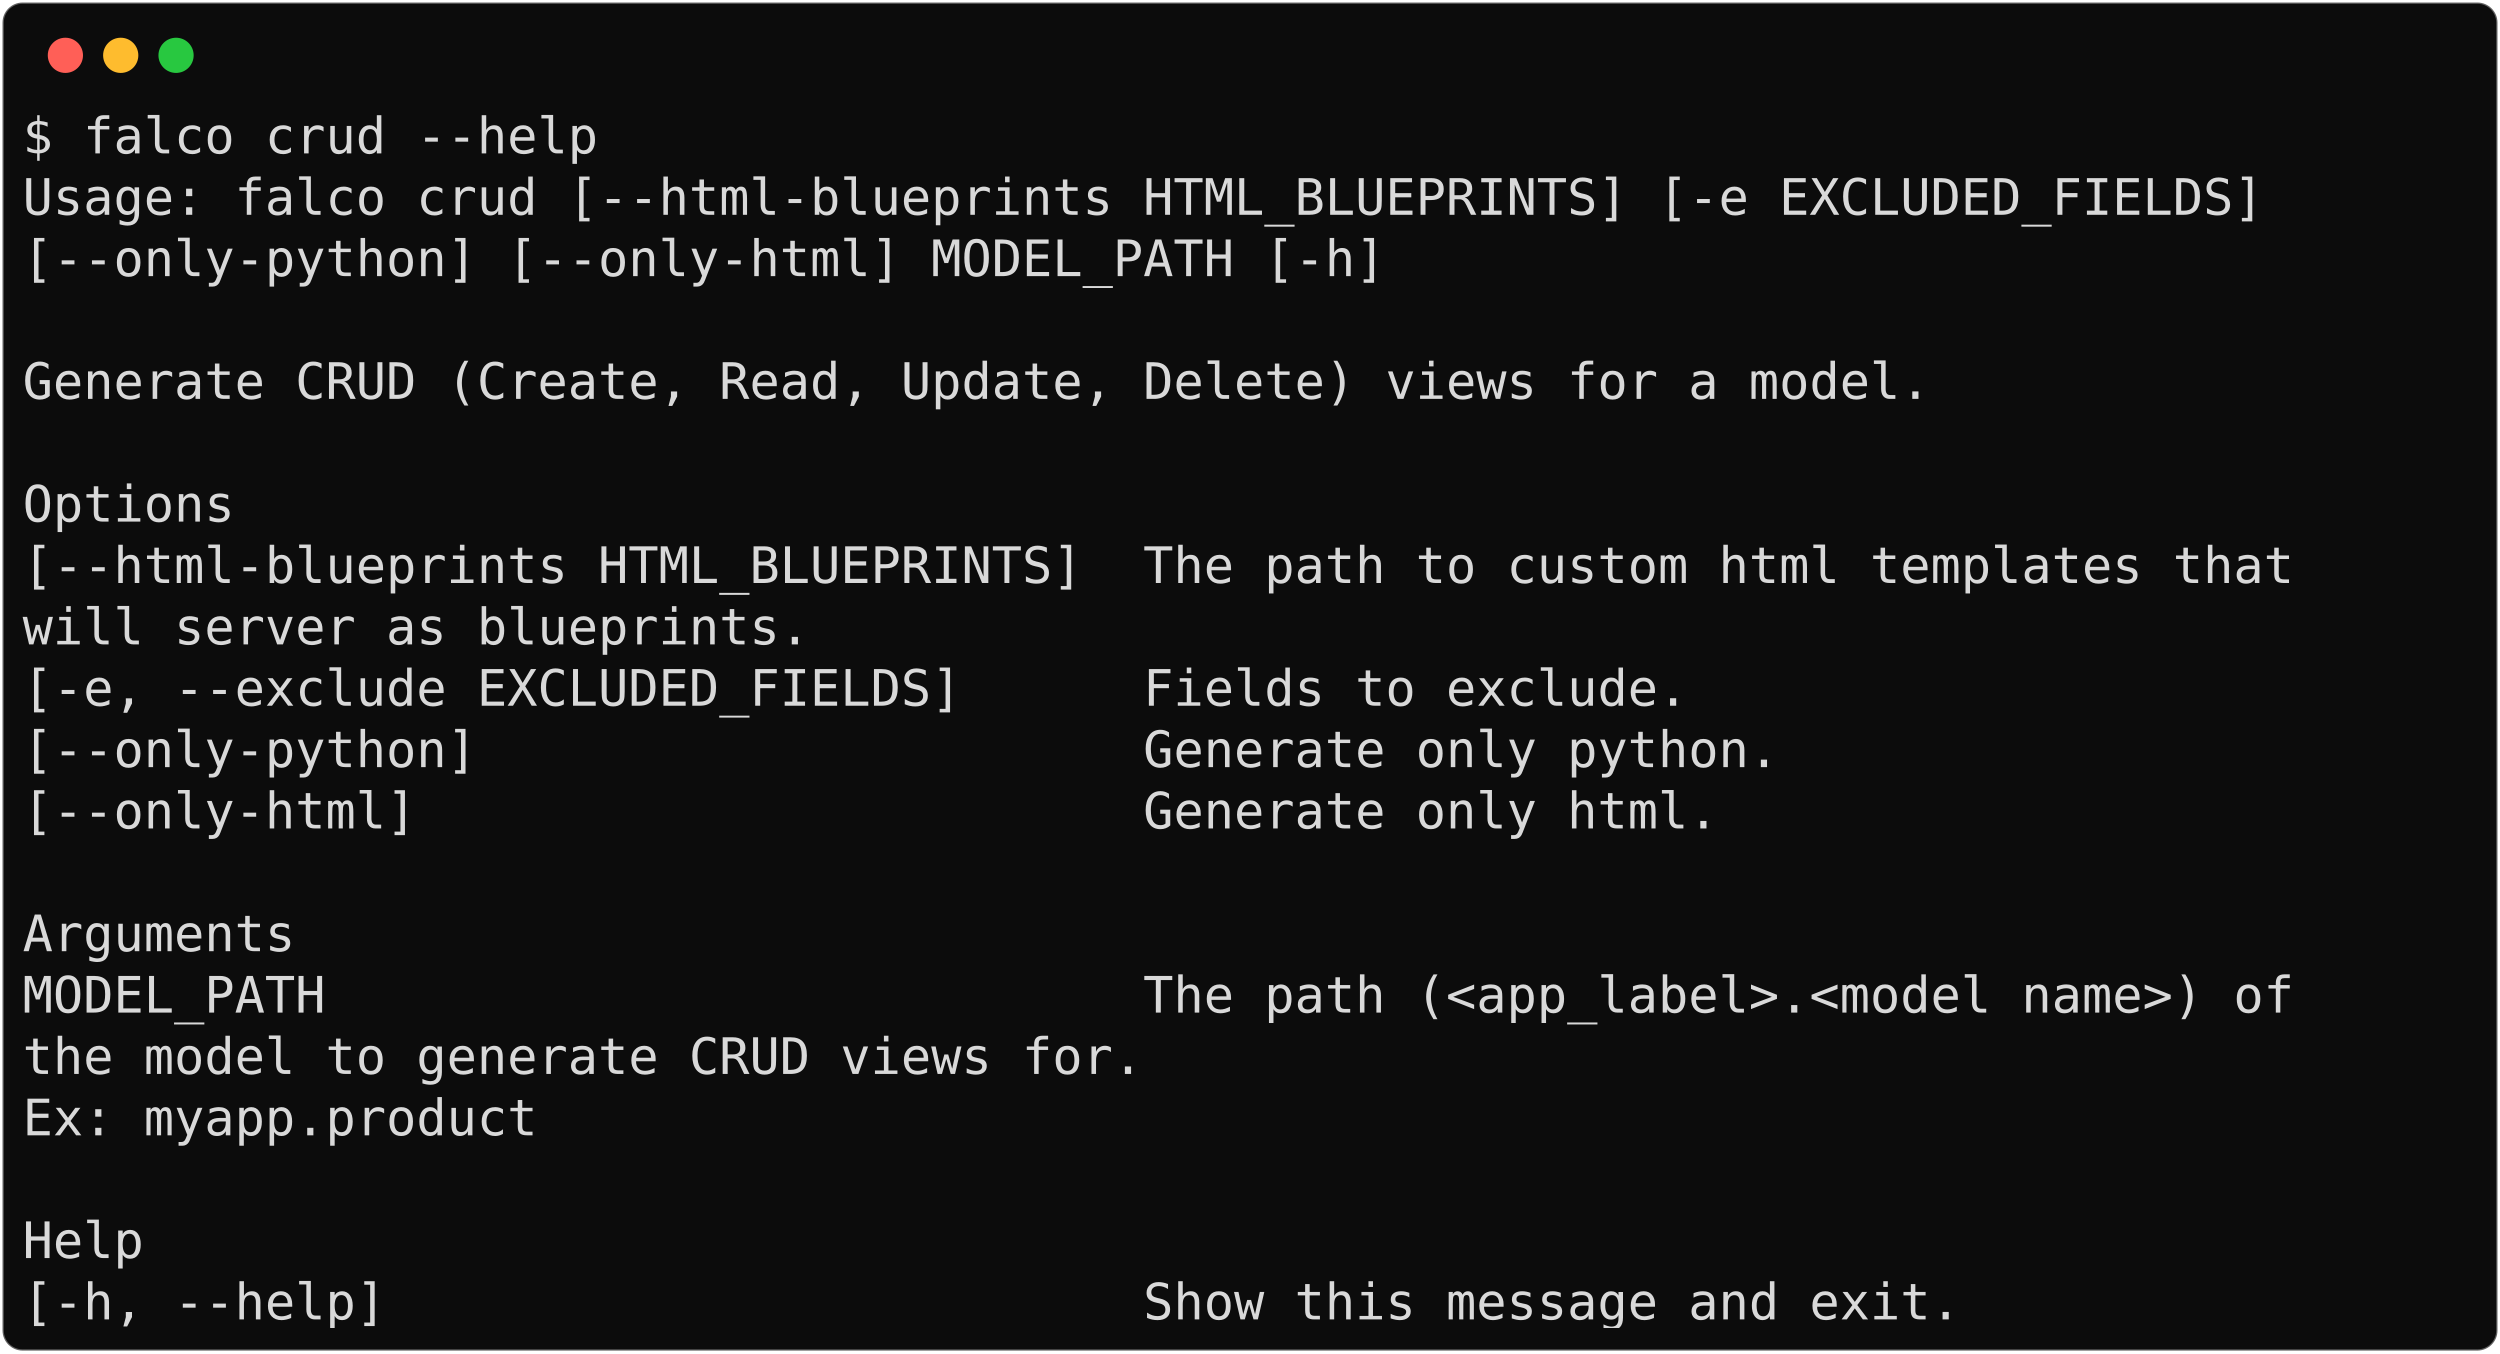
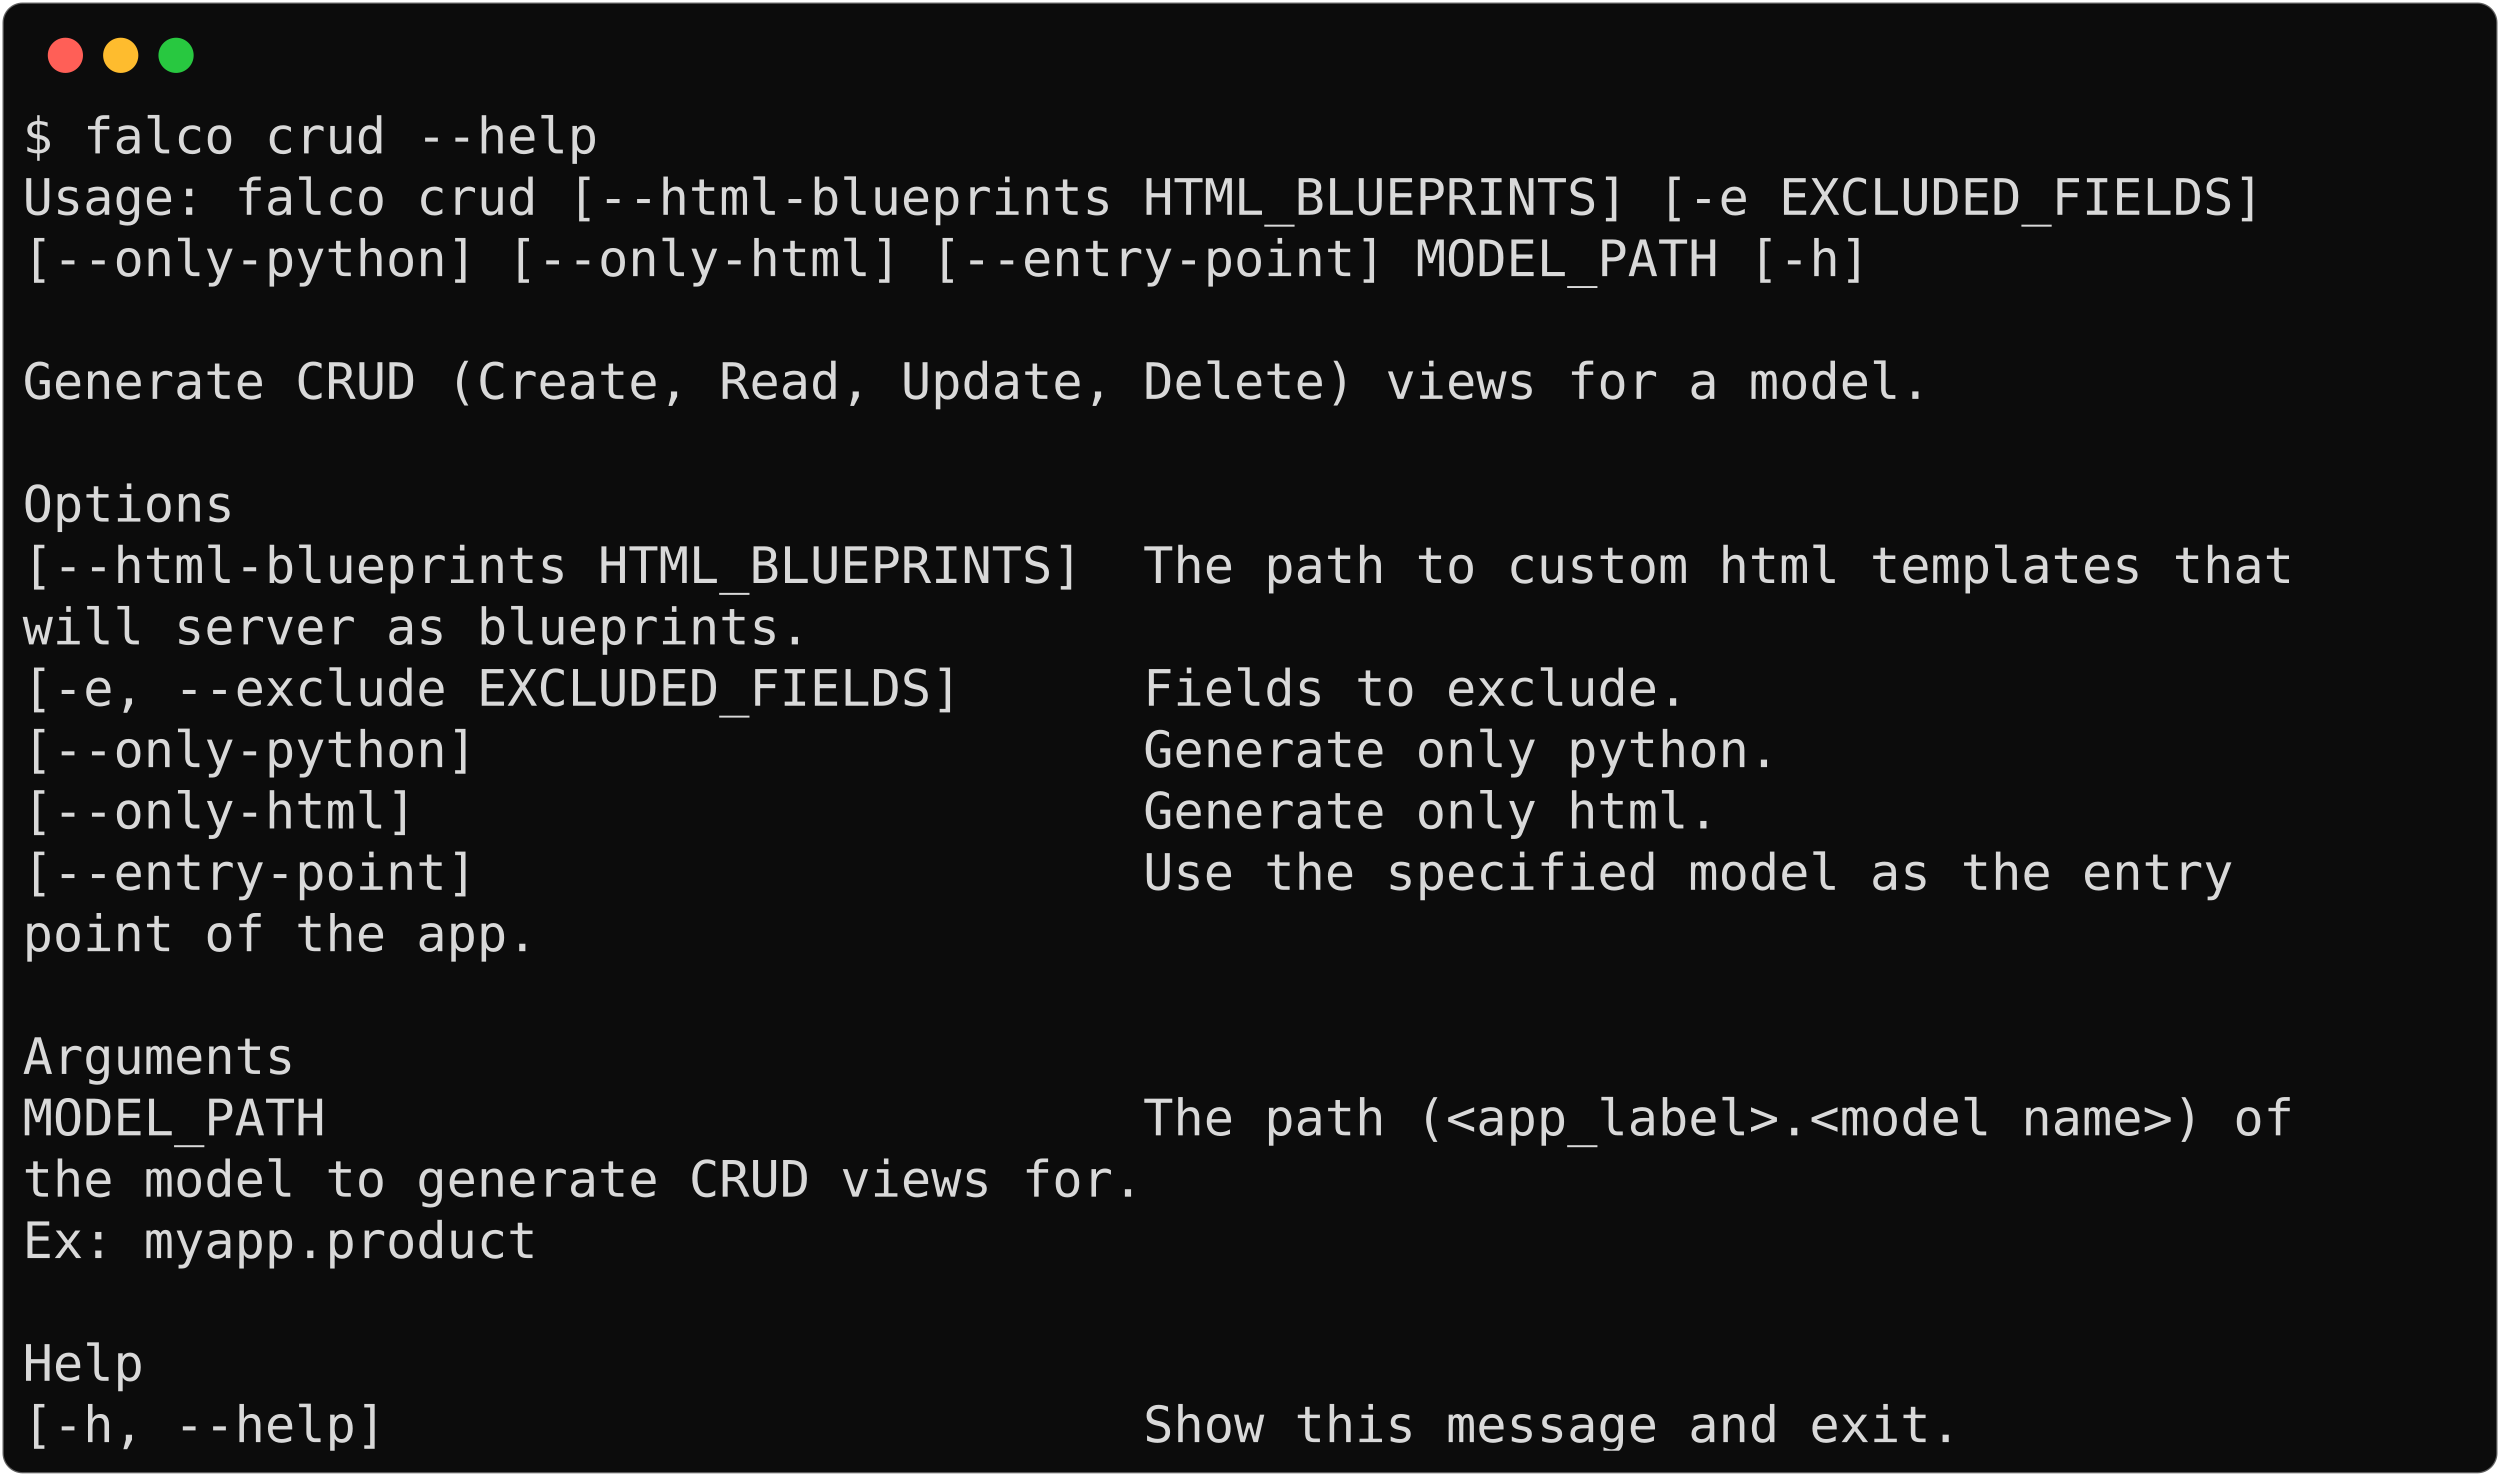
- <svg xmlns="http://www.w3.org/2000/svg" class="rich-terminal" viewBox="0 0 994 538.0">
+ <svg xmlns="http://www.w3.org/2000/svg" class="rich-terminal" viewBox="0 0 994 586.8">
  <style>

    @font-face {
        font-family: "Fira Code";
        src: local("FiraCode-Regular"),
                url("https://cdnjs.cloudflare.com/ajax/libs/firacode/6.2.0/woff2/FiraCode-Regular.woff2") format("woff2"),
                url("https://cdnjs.cloudflare.com/ajax/libs/firacode/6.2.0/woff/FiraCode-Regular.woff") format("woff");
        font-style: normal;
        font-weight: 400;
    }
    @font-face {
        font-family: "Fira Code";
        src: local("FiraCode-Bold"),
                url("https://cdnjs.cloudflare.com/ajax/libs/firacode/6.2.0/woff2/FiraCode-Bold.woff2") format("woff2"),
                url("https://cdnjs.cloudflare.com/ajax/libs/firacode/6.2.0/woff/FiraCode-Bold.woff") format("woff");
        font-style: bold;
        font-weight: 700;
    }

-     .terminal-595184161-matrix {
+     .terminal-1340277667-matrix {
        font-family: Fira Code, monospace;
        font-size: 20px;
        line-height: 24.4px;
        font-variant-east-asian: full-width;
    }

-     .terminal-595184161-title {
+     .terminal-1340277667-title {
        font-size: 18px;
        font-weight: bold;
        font-family: arial;
    }

-     .terminal-595184161-r1 { fill: #d9d9d9 }
+     .terminal-1340277667-r1 { fill: #d9d9d9 }
    </style>
  <defs>
-     <clipPath id="terminal-595184161-clip-terminal">
-       <rect x="0" y="0" width="975.0" height="487.0" />
+     <clipPath id="terminal-1340277667-clip-terminal">
+       <rect x="0" y="0" width="975.0" height="535.8" />
    </clipPath>
-     <clipPath id="terminal-595184161-line-0">
+     <clipPath id="terminal-1340277667-line-0">
      <rect x="0" y="1.5" width="976" height="24.65" />
    </clipPath>
-     <clipPath id="terminal-595184161-line-1">
+     <clipPath id="terminal-1340277667-line-1">
      <rect x="0" y="25.9" width="976" height="24.65" />
    </clipPath>
-     <clipPath id="terminal-595184161-line-2">
+     <clipPath id="terminal-1340277667-line-2">
      <rect x="0" y="50.3" width="976" height="24.65" />
    </clipPath>
-     <clipPath id="terminal-595184161-line-3">
+     <clipPath id="terminal-1340277667-line-3">
      <rect x="0" y="74.7" width="976" height="24.65" />
    </clipPath>
-     <clipPath id="terminal-595184161-line-4">
+     <clipPath id="terminal-1340277667-line-4">
      <rect x="0" y="99.1" width="976" height="24.65" />
    </clipPath>
-     <clipPath id="terminal-595184161-line-5">
+     <clipPath id="terminal-1340277667-line-5">
      <rect x="0" y="123.5" width="976" height="24.65" />
    </clipPath>
-     <clipPath id="terminal-595184161-line-6">
+     <clipPath id="terminal-1340277667-line-6">
      <rect x="0" y="147.9" width="976" height="24.65" />
    </clipPath>
-     <clipPath id="terminal-595184161-line-7">
+     <clipPath id="terminal-1340277667-line-7">
      <rect x="0" y="172.3" width="976" height="24.65" />
    </clipPath>
-     <clipPath id="terminal-595184161-line-8">
+     <clipPath id="terminal-1340277667-line-8">
      <rect x="0" y="196.7" width="976" height="24.65" />
    </clipPath>
-     <clipPath id="terminal-595184161-line-9">
+     <clipPath id="terminal-1340277667-line-9">
      <rect x="0" y="221.1" width="976" height="24.65" />
    </clipPath>
-     <clipPath id="terminal-595184161-line-10">
+     <clipPath id="terminal-1340277667-line-10">
      <rect x="0" y="245.5" width="976" height="24.65" />
    </clipPath>
-     <clipPath id="terminal-595184161-line-11">
+     <clipPath id="terminal-1340277667-line-11">
      <rect x="0" y="269.9" width="976" height="24.65" />
    </clipPath>
-     <clipPath id="terminal-595184161-line-12">
+     <clipPath id="terminal-1340277667-line-12">
      <rect x="0" y="294.3" width="976" height="24.65" />
    </clipPath>
-     <clipPath id="terminal-595184161-line-13">
+     <clipPath id="terminal-1340277667-line-13">
      <rect x="0" y="318.7" width="976" height="24.65" />
    </clipPath>
-     <clipPath id="terminal-595184161-line-14">
+     <clipPath id="terminal-1340277667-line-14">
      <rect x="0" y="343.1" width="976" height="24.65" />
    </clipPath>
-     <clipPath id="terminal-595184161-line-15">
+     <clipPath id="terminal-1340277667-line-15">
      <rect x="0" y="367.5" width="976" height="24.65" />
    </clipPath>
-     <clipPath id="terminal-595184161-line-16">
+     <clipPath id="terminal-1340277667-line-16">
      <rect x="0" y="391.9" width="976" height="24.65" />
    </clipPath>
-     <clipPath id="terminal-595184161-line-17">
+     <clipPath id="terminal-1340277667-line-17">
      <rect x="0" y="416.3" width="976" height="24.65" />
    </clipPath>
-     <clipPath id="terminal-595184161-line-18">
+     <clipPath id="terminal-1340277667-line-18">
      <rect x="0" y="440.7" width="976" height="24.65" />
    </clipPath>
+     <clipPath id="terminal-1340277667-line-19">
+       <rect x="0" y="465.1" width="976" height="24.65" />
+     </clipPath>
+     <clipPath id="terminal-1340277667-line-20">
+       <rect x="0" y="489.5" width="976" height="24.65" />
+     </clipPath>
  </defs>
-   <rect fill="#0c0c0c" stroke="rgba(255,255,255,0.35)" stroke-width="1" x="1" y="1" width="992" height="536" rx="8" />
+   <rect fill="#0c0c0c" stroke="rgba(255,255,255,0.35)" stroke-width="1" x="1" y="1" width="992" height="584.8" rx="8" />
  <g transform="translate(26,22)">
    <circle cx="0" cy="0" r="7" fill="#ff5f57" />
    <circle cx="22" cy="0" r="7" fill="#febc2e" />
    <circle cx="44" cy="0" r="7" fill="#28c840" />
  </g>
-   <g transform="translate(9, 41)" clip-path="url(#terminal-595184161-clip-terminal)">
-     <g class="terminal-595184161-matrix">
-       <text class="terminal-595184161-r1" x="0" y="20" textLength="231.8" clip-path="url(#terminal-595184161-line-0)">$ falco crud --help</text>
-       <text class="terminal-595184161-r1" x="976" y="20" textLength="12.2" clip-path="url(#terminal-595184161-line-0)">
+   <g transform="translate(9, 41)" clip-path="url(#terminal-1340277667-clip-terminal)">
+     <g class="terminal-1340277667-matrix">
+       <text class="terminal-1340277667-r1" x="0" y="20" textLength="231.8" clip-path="url(#terminal-1340277667-line-0)">$ falco crud --help</text>
+       <text class="terminal-1340277667-r1" x="976" y="20" textLength="12.2" clip-path="url(#terminal-1340277667-line-0)">
</text>
-       <text class="terminal-595184161-r1" x="0" y="44.4" textLength="915" clip-path="url(#terminal-595184161-line-1)">Usage: falco crud [--html-blueprints HTML_BLUEPRINTS] [-e EXCLUDED_FIELDS] </text>
-       <text class="terminal-595184161-r1" x="976" y="44.4" textLength="12.2" clip-path="url(#terminal-595184161-line-1)">
+       <text class="terminal-1340277667-r1" x="0" y="44.4" textLength="915" clip-path="url(#terminal-1340277667-line-1)">Usage: falco crud [--html-blueprints HTML_BLUEPRINTS] [-e EXCLUDED_FIELDS] </text>
+       <text class="terminal-1340277667-r1" x="976" y="44.4" textLength="12.2" clip-path="url(#terminal-1340277667-line-1)">
</text>
-       <text class="terminal-595184161-r1" x="0" y="68.8" textLength="549" clip-path="url(#terminal-595184161-line-2)">[--only-python] [--only-html] MODEL_PATH [-h]</text>
-       <text class="terminal-595184161-r1" x="976" y="68.8" textLength="12.2" clip-path="url(#terminal-595184161-line-2)">
+       <text class="terminal-1340277667-r1" x="0" y="68.8" textLength="744.2" clip-path="url(#terminal-1340277667-line-2)">[--only-python] [--only-html] [--entry-point] MODEL_PATH [-h]</text>
+       <text class="terminal-1340277667-r1" x="976" y="68.8" textLength="12.2" clip-path="url(#terminal-1340277667-line-2)">
</text>
-       <text class="terminal-595184161-r1" x="976" y="93.2" textLength="12.2" clip-path="url(#terminal-595184161-line-3)">
+       <text class="terminal-1340277667-r1" x="976" y="93.2" textLength="12.2" clip-path="url(#terminal-1340277667-line-3)">
</text>
-       <text class="terminal-595184161-r1" x="0" y="117.6" textLength="976" clip-path="url(#terminal-595184161-line-4)">  Generate CRUD (Create, Read, Update, Delete) views for a model.               </text>
-       <text class="terminal-595184161-r1" x="976" y="117.6" textLength="12.2" clip-path="url(#terminal-595184161-line-4)">
+       <text class="terminal-1340277667-r1" x="0" y="117.6" textLength="976" clip-path="url(#terminal-1340277667-line-4)">  Generate CRUD (Create, Read, Update, Delete) views for a model.               </text>
+       <text class="terminal-1340277667-r1" x="976" y="117.6" textLength="12.2" clip-path="url(#terminal-1340277667-line-4)">
</text>
-       <text class="terminal-595184161-r1" x="976" y="142" textLength="12.2" clip-path="url(#terminal-595184161-line-5)">
+       <text class="terminal-1340277667-r1" x="976" y="142" textLength="12.2" clip-path="url(#terminal-1340277667-line-5)">
</text>
-       <text class="terminal-595184161-r1" x="0" y="166.4" textLength="976" clip-path="url(#terminal-595184161-line-6)">  Options                                                                       </text>
-       <text class="terminal-595184161-r1" x="976" y="166.4" textLength="12.2" clip-path="url(#terminal-595184161-line-6)">
+       <text class="terminal-1340277667-r1" x="0" y="166.4" textLength="976" clip-path="url(#terminal-1340277667-line-6)">  Options                                                                       </text>
+       <text class="terminal-1340277667-r1" x="976" y="166.4" textLength="12.2" clip-path="url(#terminal-1340277667-line-6)">
</text>
-       <text class="terminal-595184161-r1" x="0" y="190.8" textLength="976" clip-path="url(#terminal-595184161-line-7)">    [--html-blueprints HTML_BLUEPRINTS]  The path to custom html templates that </text>
-       <text class="terminal-595184161-r1" x="976" y="190.8" textLength="12.2" clip-path="url(#terminal-595184161-line-7)">
+       <text class="terminal-1340277667-r1" x="0" y="190.8" textLength="976" clip-path="url(#terminal-1340277667-line-7)">    [--html-blueprints HTML_BLUEPRINTS]  The path to custom html templates that </text>
+       <text class="terminal-1340277667-r1" x="976" y="190.8" textLength="12.2" clip-path="url(#terminal-1340277667-line-7)">
</text>
-       <text class="terminal-595184161-r1" x="0" y="215.2" textLength="976" clip-path="url(#terminal-595184161-line-8)">                                         will server as blueprints.             </text>
-       <text class="terminal-595184161-r1" x="976" y="215.2" textLength="12.2" clip-path="url(#terminal-595184161-line-8)">
+       <text class="terminal-1340277667-r1" x="0" y="215.2" textLength="976" clip-path="url(#terminal-1340277667-line-8)">                                         will server as blueprints.             </text>
+       <text class="terminal-1340277667-r1" x="976" y="215.2" textLength="12.2" clip-path="url(#terminal-1340277667-line-8)">
</text>
-       <text class="terminal-595184161-r1" x="0" y="239.6" textLength="976" clip-path="url(#terminal-595184161-line-9)">    [-e, --exclude EXCLUDED_FIELDS]      Fields to exclude.                     </text>
-       <text class="terminal-595184161-r1" x="976" y="239.6" textLength="12.2" clip-path="url(#terminal-595184161-line-9)">
+       <text class="terminal-1340277667-r1" x="0" y="239.6" textLength="976" clip-path="url(#terminal-1340277667-line-9)">    [-e, --exclude EXCLUDED_FIELDS]      Fields to exclude.                     </text>
+       <text class="terminal-1340277667-r1" x="976" y="239.6" textLength="12.2" clip-path="url(#terminal-1340277667-line-9)">
</text>
-       <text class="terminal-595184161-r1" x="0" y="264" textLength="976" clip-path="url(#terminal-595184161-line-10)">    [--only-python]                      Generate only python.                  </text>
-       <text class="terminal-595184161-r1" x="976" y="264" textLength="12.2" clip-path="url(#terminal-595184161-line-10)">
+       <text class="terminal-1340277667-r1" x="0" y="264" textLength="976" clip-path="url(#terminal-1340277667-line-10)">    [--only-python]                      Generate only python.                  </text>
+       <text class="terminal-1340277667-r1" x="976" y="264" textLength="12.2" clip-path="url(#terminal-1340277667-line-10)">
</text>
-       <text class="terminal-595184161-r1" x="0" y="288.4" textLength="976" clip-path="url(#terminal-595184161-line-11)">    [--only-html]                        Generate only html.                    </text>
-       <text class="terminal-595184161-r1" x="976" y="288.4" textLength="12.2" clip-path="url(#terminal-595184161-line-11)">
+       <text class="terminal-1340277667-r1" x="0" y="288.4" textLength="976" clip-path="url(#terminal-1340277667-line-11)">    [--only-html]                        Generate only html.                    </text>
+       <text class="terminal-1340277667-r1" x="976" y="288.4" textLength="12.2" clip-path="url(#terminal-1340277667-line-11)">
</text>
-       <text class="terminal-595184161-r1" x="976" y="312.8" textLength="12.2" clip-path="url(#terminal-595184161-line-12)">
+       <text class="terminal-1340277667-r1" x="0" y="312.8" textLength="976" clip-path="url(#terminal-1340277667-line-12)">    [--entry-point]                      Use the specified model as the entry   </text>
+       <text class="terminal-1340277667-r1" x="976" y="312.8" textLength="12.2" clip-path="url(#terminal-1340277667-line-12)">
</text>
-       <text class="terminal-595184161-r1" x="0" y="337.2" textLength="976" clip-path="url(#terminal-595184161-line-13)">  Arguments                                                                     </text>
-       <text class="terminal-595184161-r1" x="976" y="337.2" textLength="12.2" clip-path="url(#terminal-595184161-line-13)">
+       <text class="terminal-1340277667-r1" x="0" y="337.2" textLength="976" clip-path="url(#terminal-1340277667-line-13)">                                         point of the app.                      </text>
+       <text class="terminal-1340277667-r1" x="976" y="337.2" textLength="12.2" clip-path="url(#terminal-1340277667-line-13)">
</text>
-       <text class="terminal-595184161-r1" x="0" y="361.6" textLength="976" clip-path="url(#terminal-595184161-line-14)">    MODEL_PATH                           The path (&lt;app_label&gt;.&lt;model name&gt;) of </text>
-       <text class="terminal-595184161-r1" x="976" y="361.6" textLength="12.2" clip-path="url(#terminal-595184161-line-14)">
+       <text class="terminal-1340277667-r1" x="976" y="361.6" textLength="12.2" clip-path="url(#terminal-1340277667-line-14)">
</text>
-       <text class="terminal-595184161-r1" x="0" y="386" textLength="976" clip-path="url(#terminal-595184161-line-15)">                                         the model to generate CRUD views for.  </text>
-       <text class="terminal-595184161-r1" x="976" y="386" textLength="12.2" clip-path="url(#terminal-595184161-line-15)">
+       <text class="terminal-1340277667-r1" x="0" y="386" textLength="976" clip-path="url(#terminal-1340277667-line-15)">  Arguments                                                                     </text>
+       <text class="terminal-1340277667-r1" x="976" y="386" textLength="12.2" clip-path="url(#terminal-1340277667-line-15)">
</text>
-       <text class="terminal-595184161-r1" x="0" y="410.4" textLength="976" clip-path="url(#terminal-595184161-line-16)">                                         Ex: myapp.product                      </text>
-       <text class="terminal-595184161-r1" x="976" y="410.4" textLength="12.2" clip-path="url(#terminal-595184161-line-16)">
+       <text class="terminal-1340277667-r1" x="0" y="410.4" textLength="976" clip-path="url(#terminal-1340277667-line-16)">    MODEL_PATH                           The path (&lt;app_label&gt;.&lt;model name&gt;) of </text>
+       <text class="terminal-1340277667-r1" x="976" y="410.4" textLength="12.2" clip-path="url(#terminal-1340277667-line-16)">
</text>
-       <text class="terminal-595184161-r1" x="976" y="434.8" textLength="12.2" clip-path="url(#terminal-595184161-line-17)">
+       <text class="terminal-1340277667-r1" x="0" y="434.8" textLength="976" clip-path="url(#terminal-1340277667-line-17)">                                         the model to generate CRUD views for.  </text>
+       <text class="terminal-1340277667-r1" x="976" y="434.8" textLength="12.2" clip-path="url(#terminal-1340277667-line-17)">
</text>
-       <text class="terminal-595184161-r1" x="0" y="459.2" textLength="976" clip-path="url(#terminal-595184161-line-18)">  Help                                                                          </text>
-       <text class="terminal-595184161-r1" x="976" y="459.2" textLength="12.2" clip-path="url(#terminal-595184161-line-18)">
+       <text class="terminal-1340277667-r1" x="0" y="459.2" textLength="976" clip-path="url(#terminal-1340277667-line-18)">                                         Ex: myapp.product                      </text>
+       <text class="terminal-1340277667-r1" x="976" y="459.2" textLength="12.2" clip-path="url(#terminal-1340277667-line-18)">
</text>
-       <text class="terminal-595184161-r1" x="0" y="483.6" textLength="829.6" clip-path="url(#terminal-595184161-line-19)">    [-h, --help]                         Show this message and exit.</text>
-       <text class="terminal-595184161-r1" x="976" y="483.6" textLength="12.2" clip-path="url(#terminal-595184161-line-19)">
+       <text class="terminal-1340277667-r1" x="976" y="483.6" textLength="12.2" clip-path="url(#terminal-1340277667-line-19)">
+ </text>
+       <text class="terminal-1340277667-r1" x="0" y="508" textLength="976" clip-path="url(#terminal-1340277667-line-20)">  Help                                                                          </text>
+       <text class="terminal-1340277667-r1" x="976" y="508" textLength="12.2" clip-path="url(#terminal-1340277667-line-20)">
+ </text>
+       <text class="terminal-1340277667-r1" x="0" y="532.4" textLength="829.6" clip-path="url(#terminal-1340277667-line-21)">    [-h, --help]                         Show this message and exit.</text>
+       <text class="terminal-1340277667-r1" x="976" y="532.4" textLength="12.2" clip-path="url(#terminal-1340277667-line-21)">
</text>
    </g>
  </g>
</svg>
